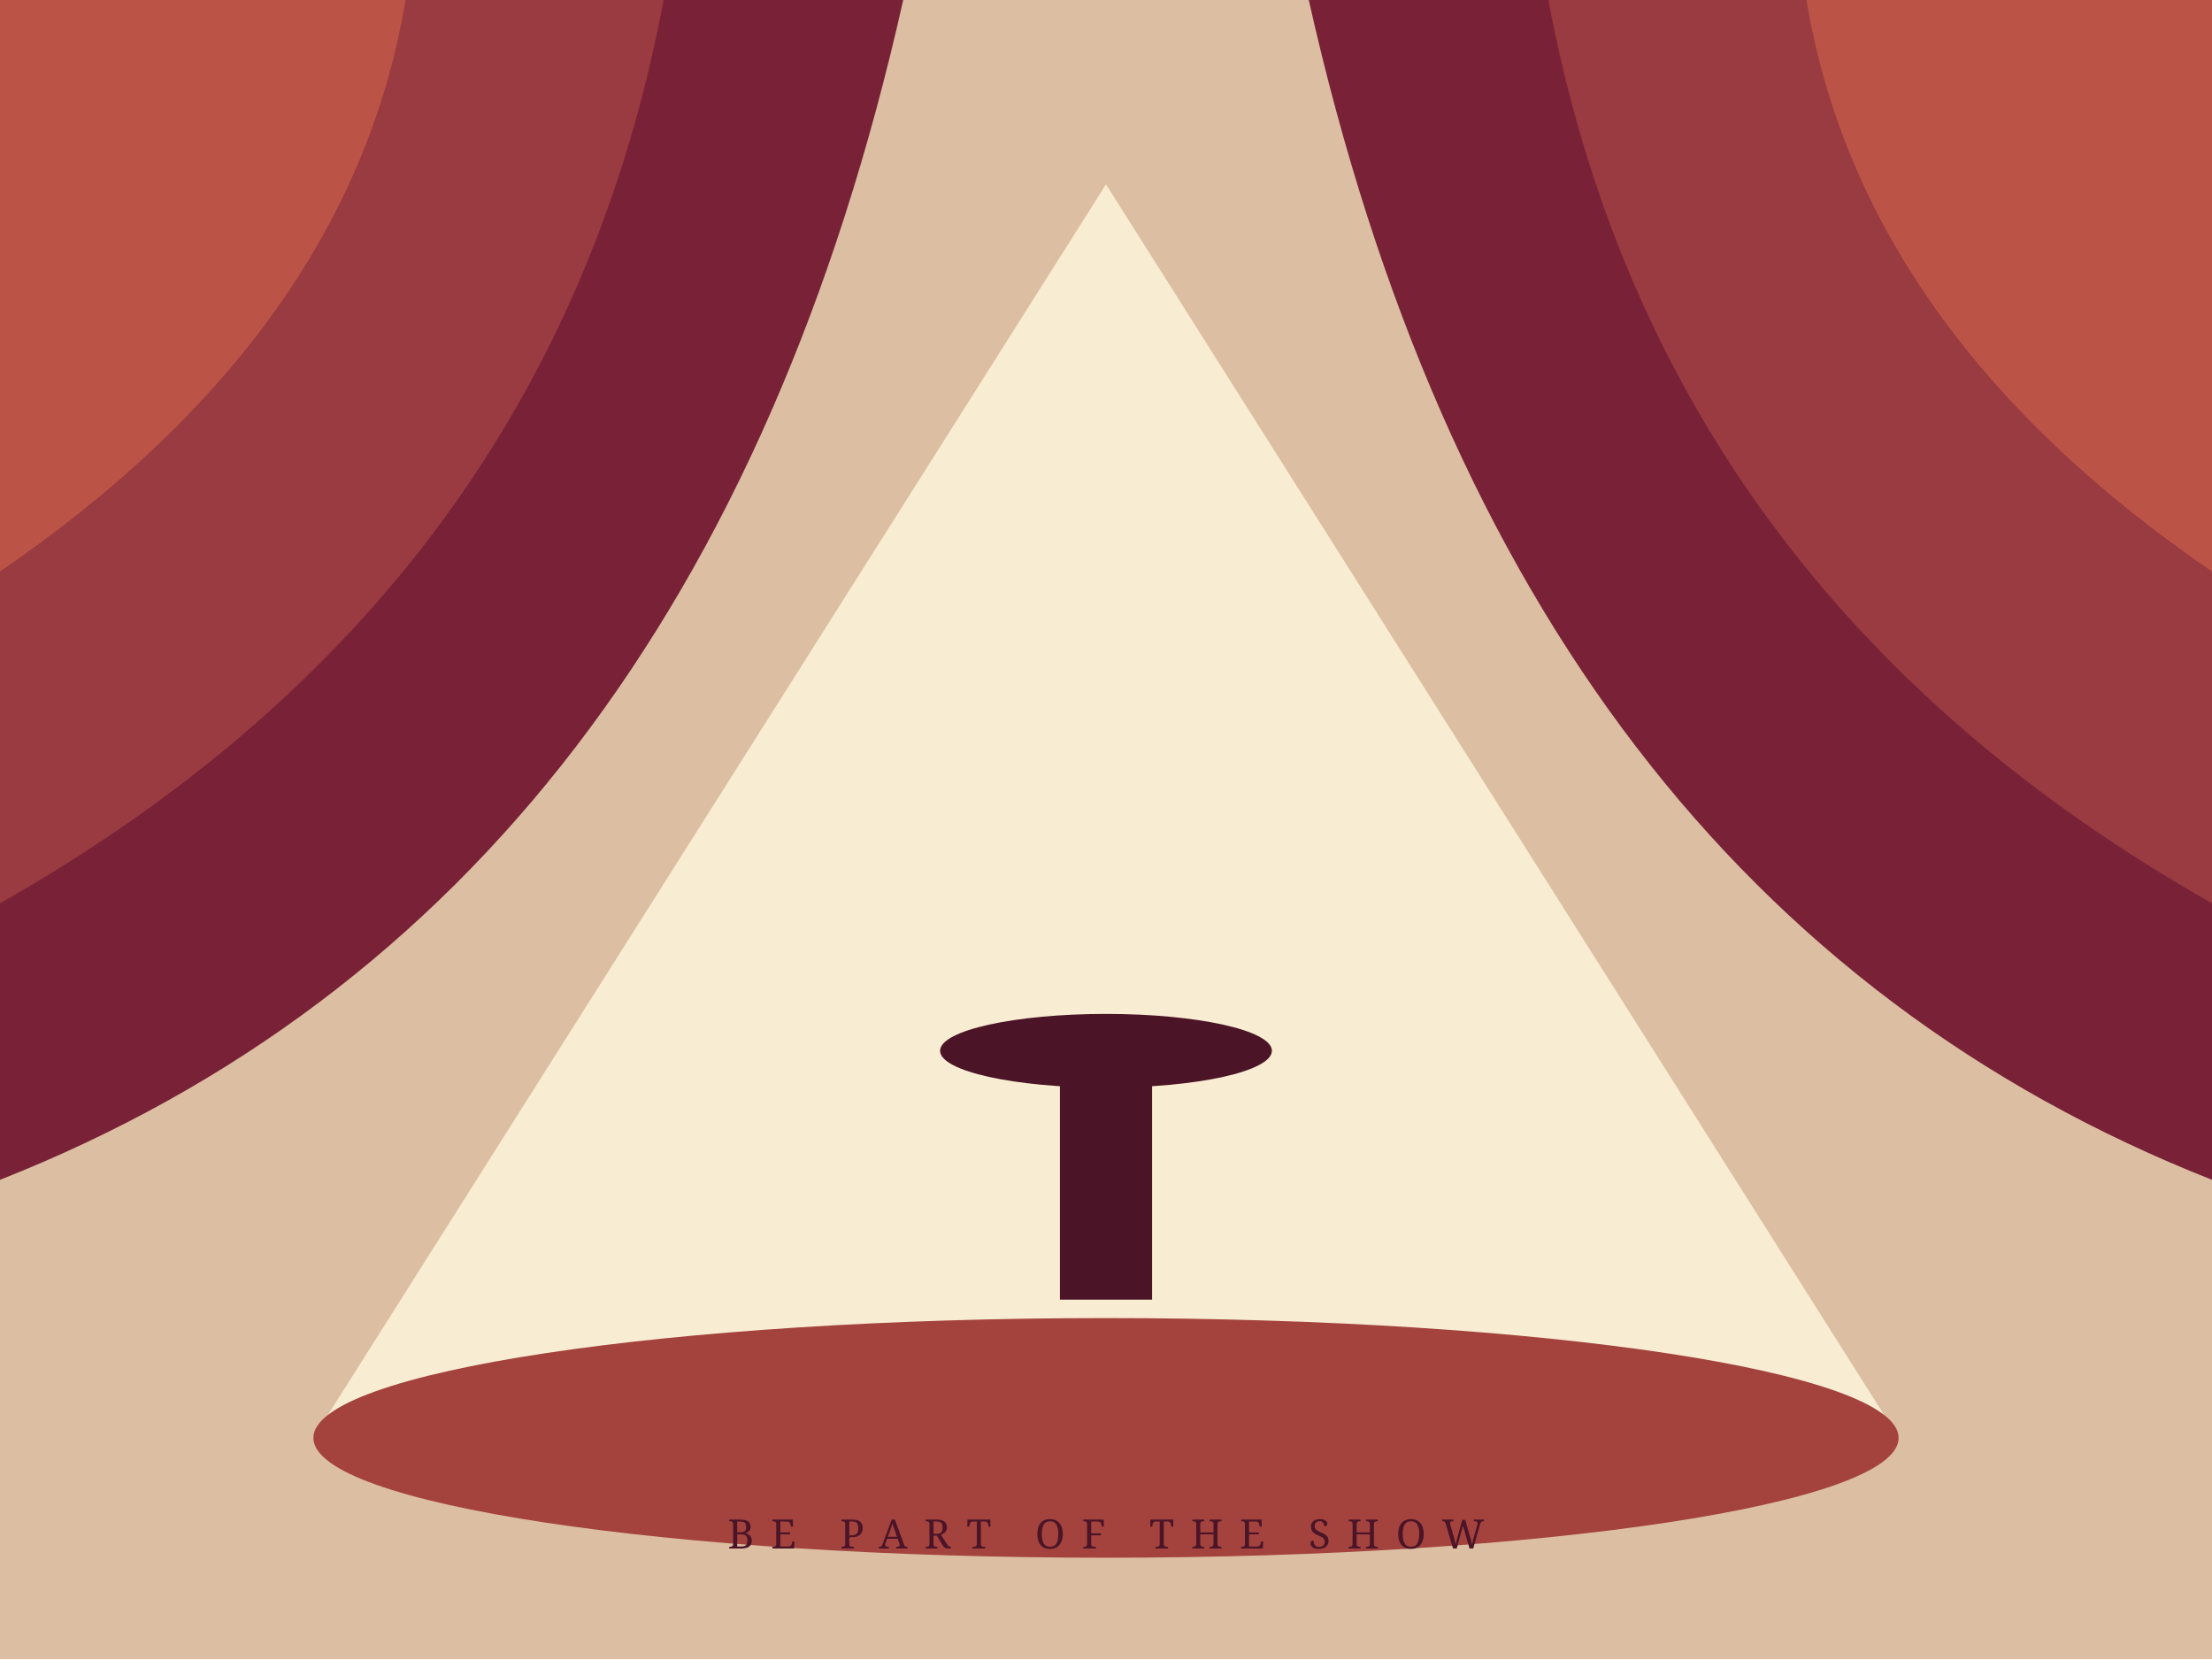
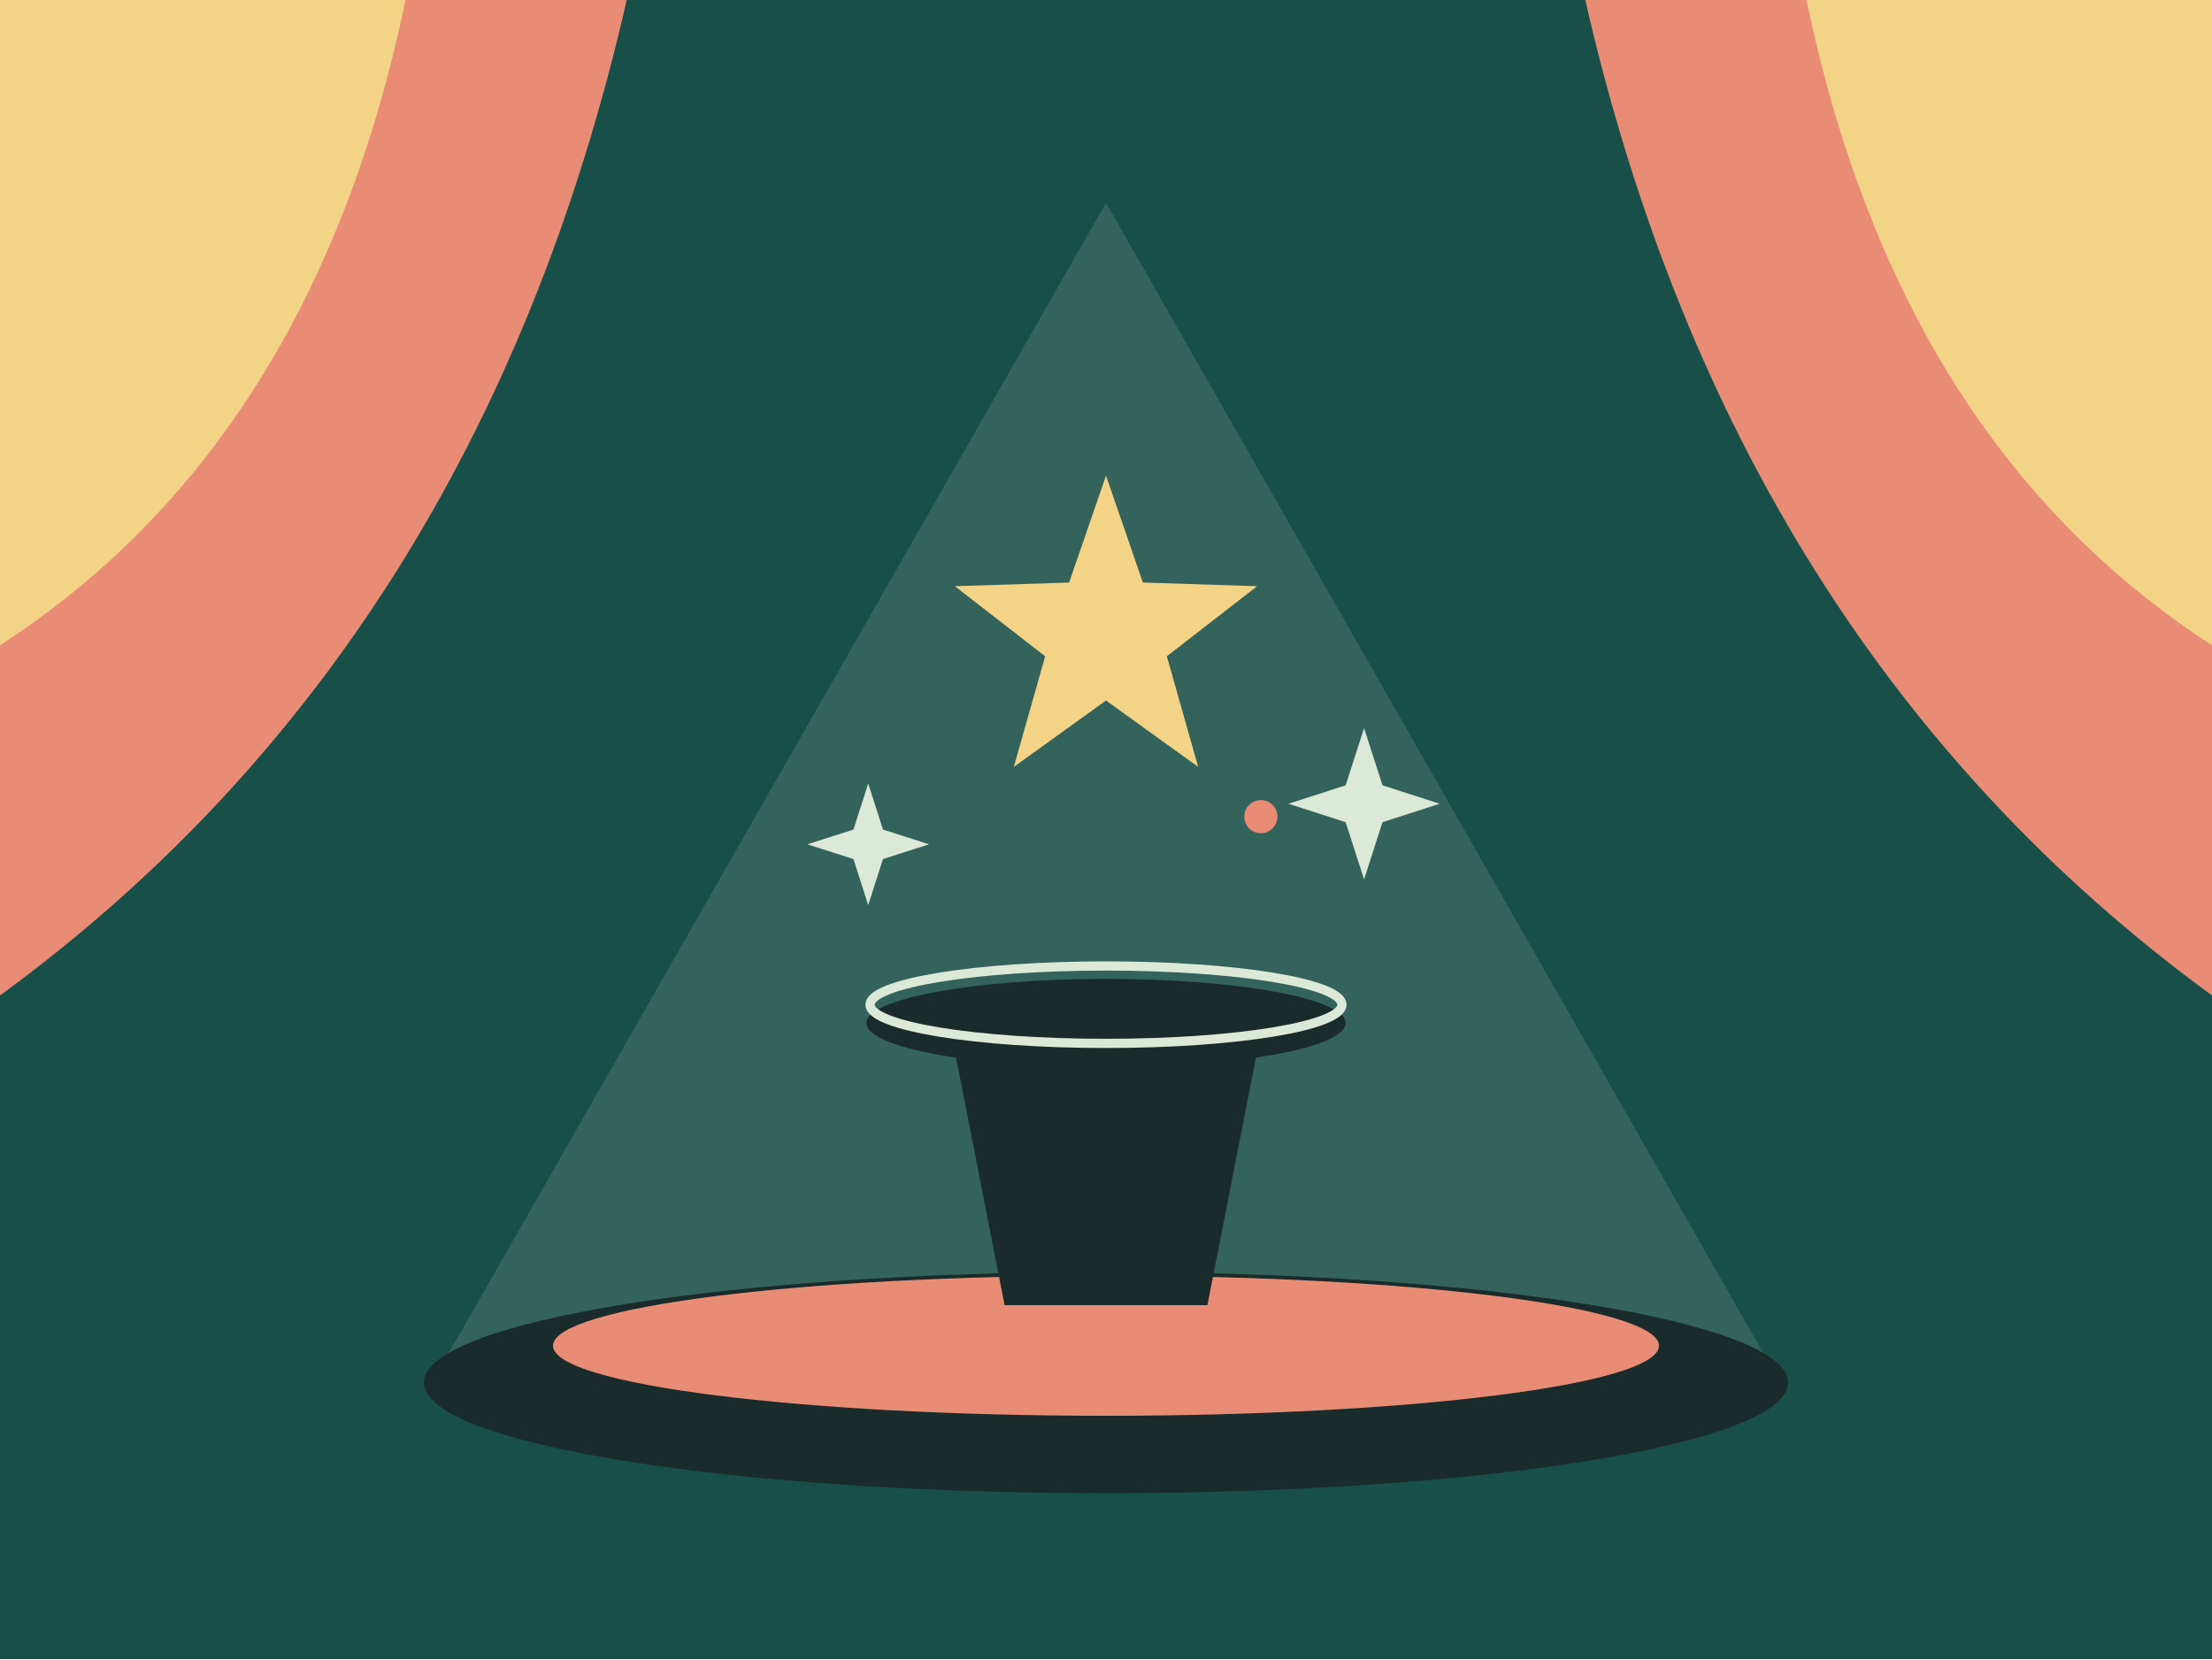
- <svg xmlns="http://www.w3.org/2000/svg" viewBox="0 0 1200 900">
-   <path fill="#dcbea2" d="M0 0h1200v900H0z" />
-   <path d="m600 100-430 680h860Z" fill="#f8ecd2" />
-   <ellipse cx="600" cy="780" rx="430" ry="65" fill="#a4433e" />
-   <path d="M0 0h490Q380 490 0 640Zm1200 0H710q110 490 490 640Z" fill="#792237" />
-   <path d="M0 0h360Q300 320 0 490m1200-490H840q60 320 360 490" fill="#993b40" />
-   <path d="M0 0h220Q190 180 0 310M1200 0H980q30 180 220 310" fill="#bb5347" />
-   <path d="M575 570h50v135h-50z" fill="#4b1427" />
-   <ellipse cx="600" cy="570" rx="90" ry="20" fill="#4b1427" />
-   <text x="600" y="840" fill="#4b1427" font-family="Georgia,serif" font-size="22" text-anchor="middle" letter-spacing="9">BE PART OF THE SHOW</text>
+ <svg xmlns="http://www.w3.org/2000/svg" viewBox="0 0 1200 900" fill="none">
+   <path fill="#194F49" d="M0 0h1200v900H0z" />
+   <path d="m600 110-360 630h720Z" fill="#FAF7F0" fill-opacity=".12" />
+   <ellipse cx="600" cy="750" rx="370" ry="60" fill="#192B2A" />
+   <ellipse cx="600" cy="730" rx="300" ry="38" fill="#E98C75" />
+   <path d="M0 0h340Q260 350 0 540Zm1200 0H860q80 350 340 540Z" fill="#E98C75" />
+   <path d="M0 0h220Q170 240 0 350Zm1200 0H980q50 240 220 350Z" fill="#F3D486" />
+   <path d="M515 555h170l-30 153H545Z" fill="#192B2A" />
+   <ellipse cx="600" cy="555" rx="130" ry="24" fill="#192B2A" />
+   <ellipse cx="600" cy="545" rx="128" ry="21" stroke="#DDE9D8" stroke-width="5" />
+   <path d="m600 258 20 58 62 2-49 38 17 60-50-36-50 36 17-60-49-38 62-2Z" fill="#F3D486" />
+   <path d="m471 425 8 25 25 8-25 8-8 25-8-25-25-8 25-8Zm269-30 10 31 31 10-31 10-10 31-10-31-31-10 31-10Z" fill="#DDE9D8" />
+   <circle cx="684" cy="443" r="9" fill="#E98C75" />
</svg>
